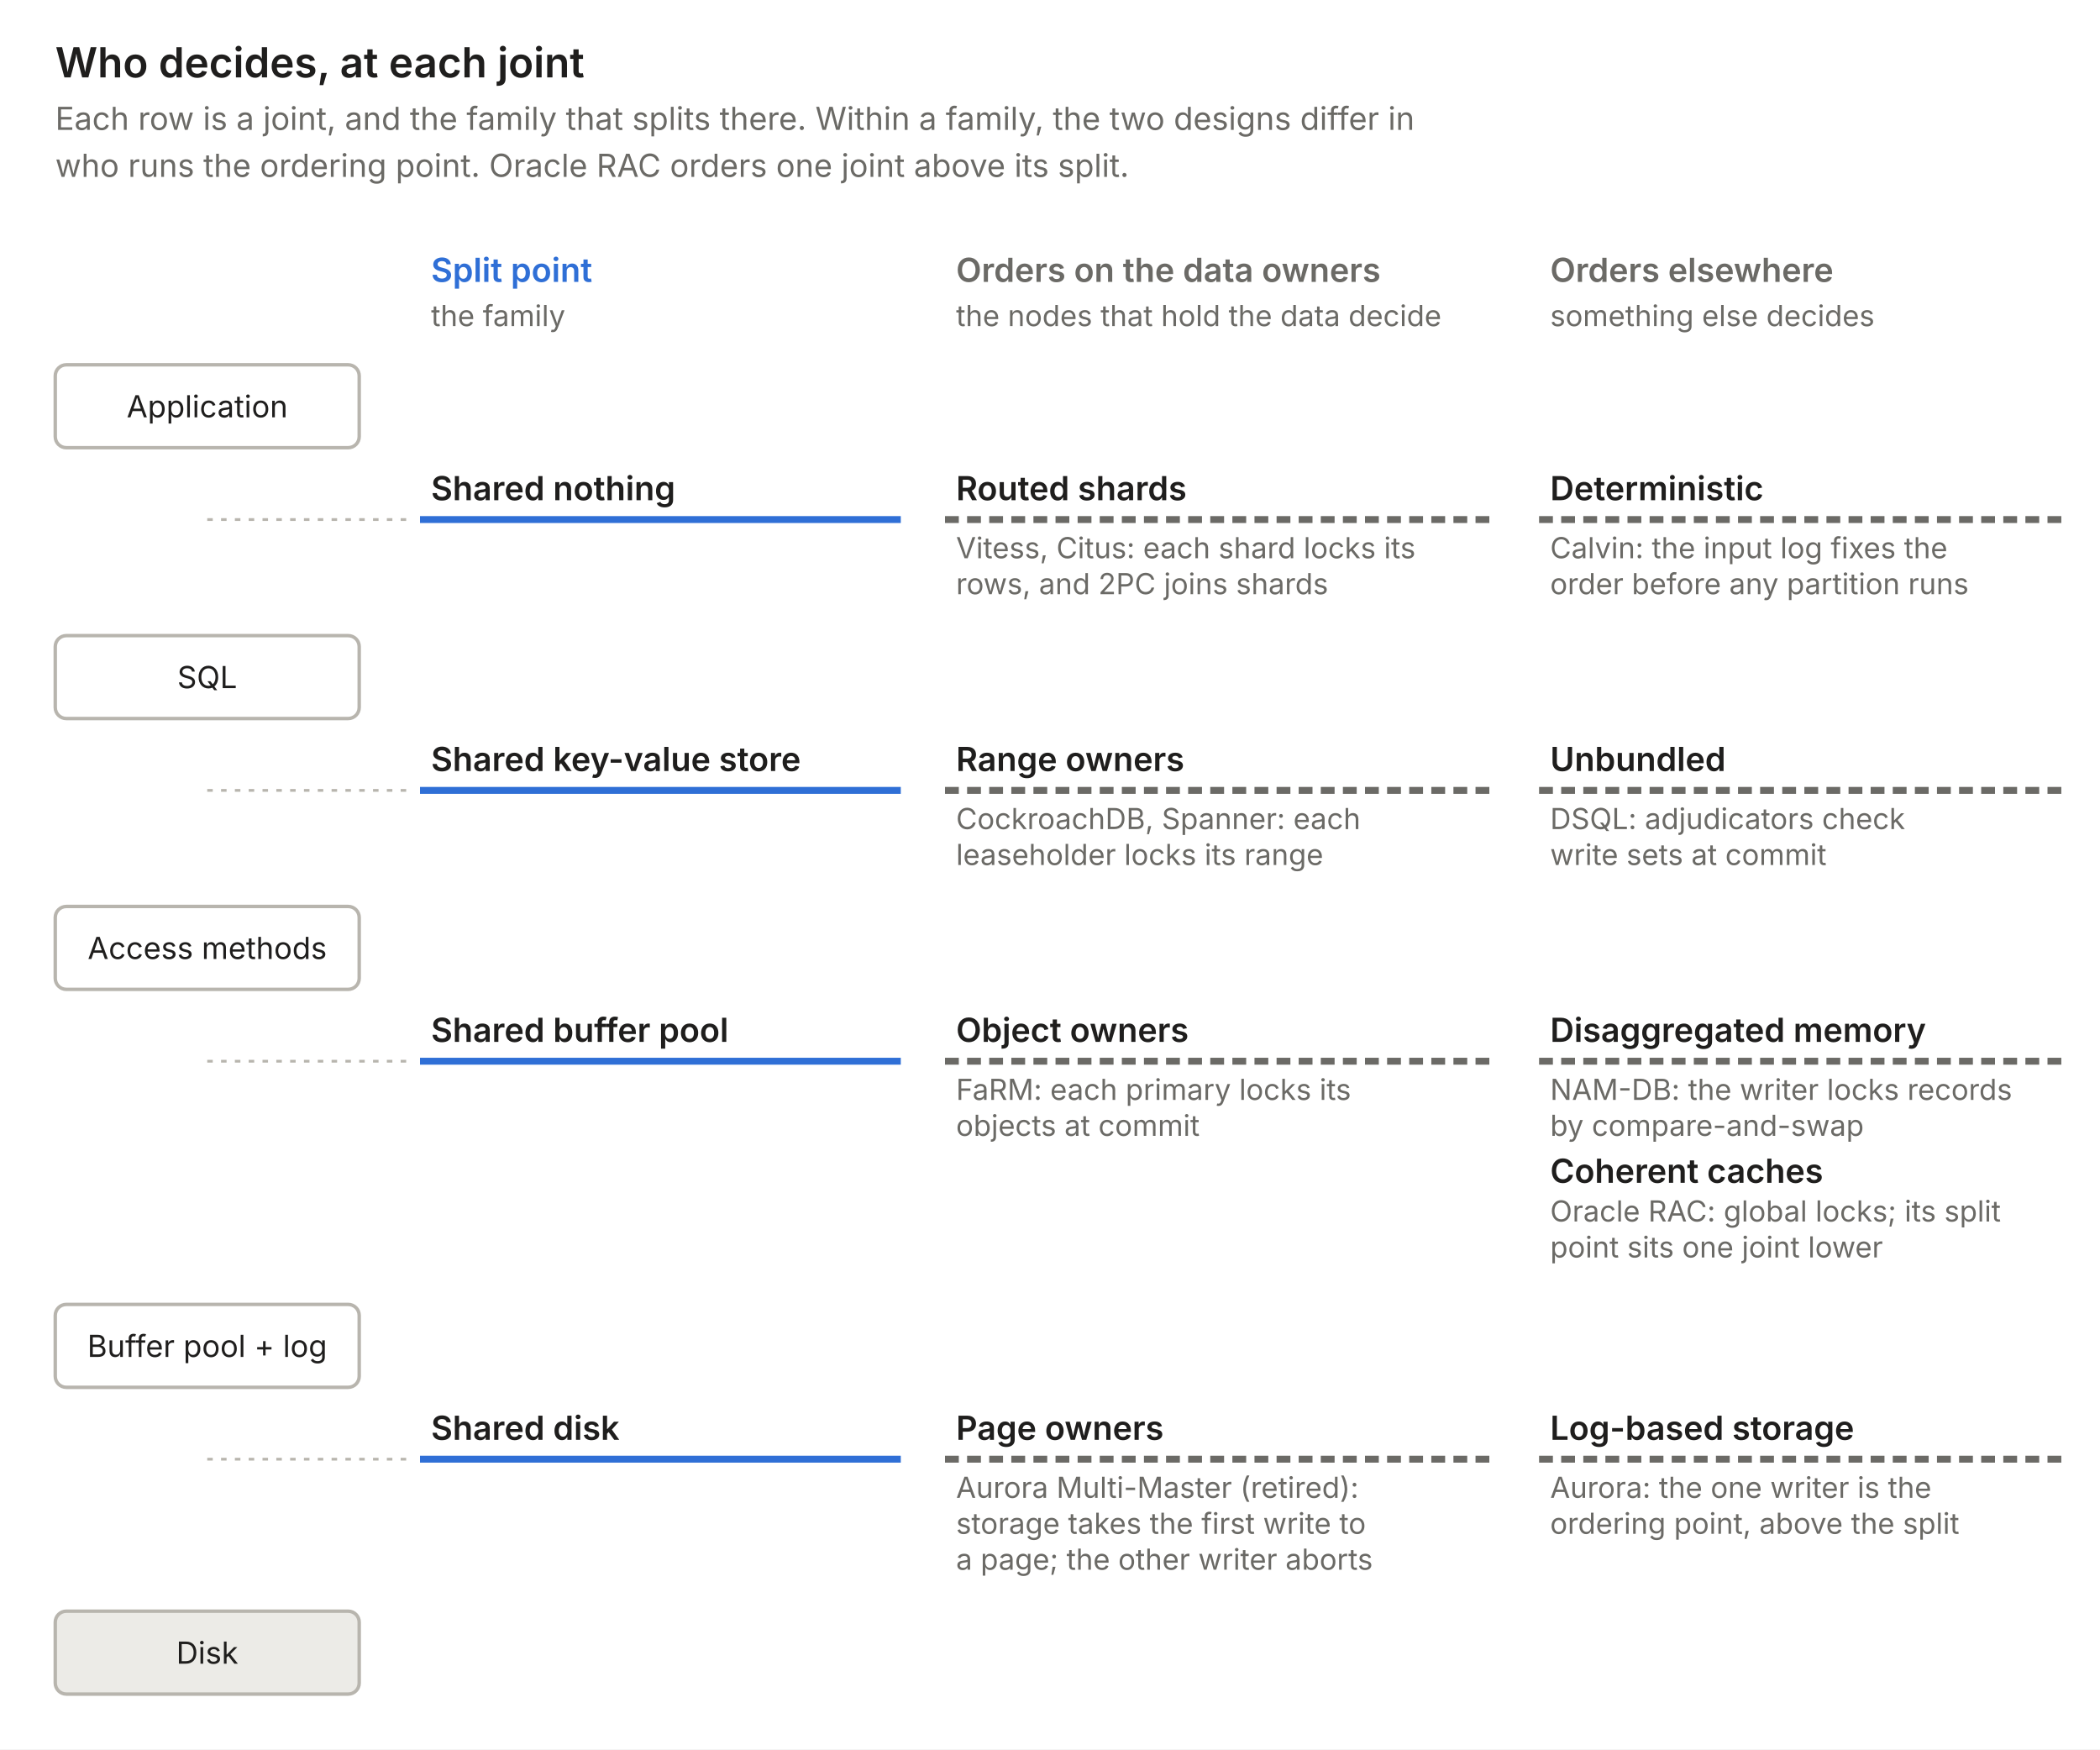
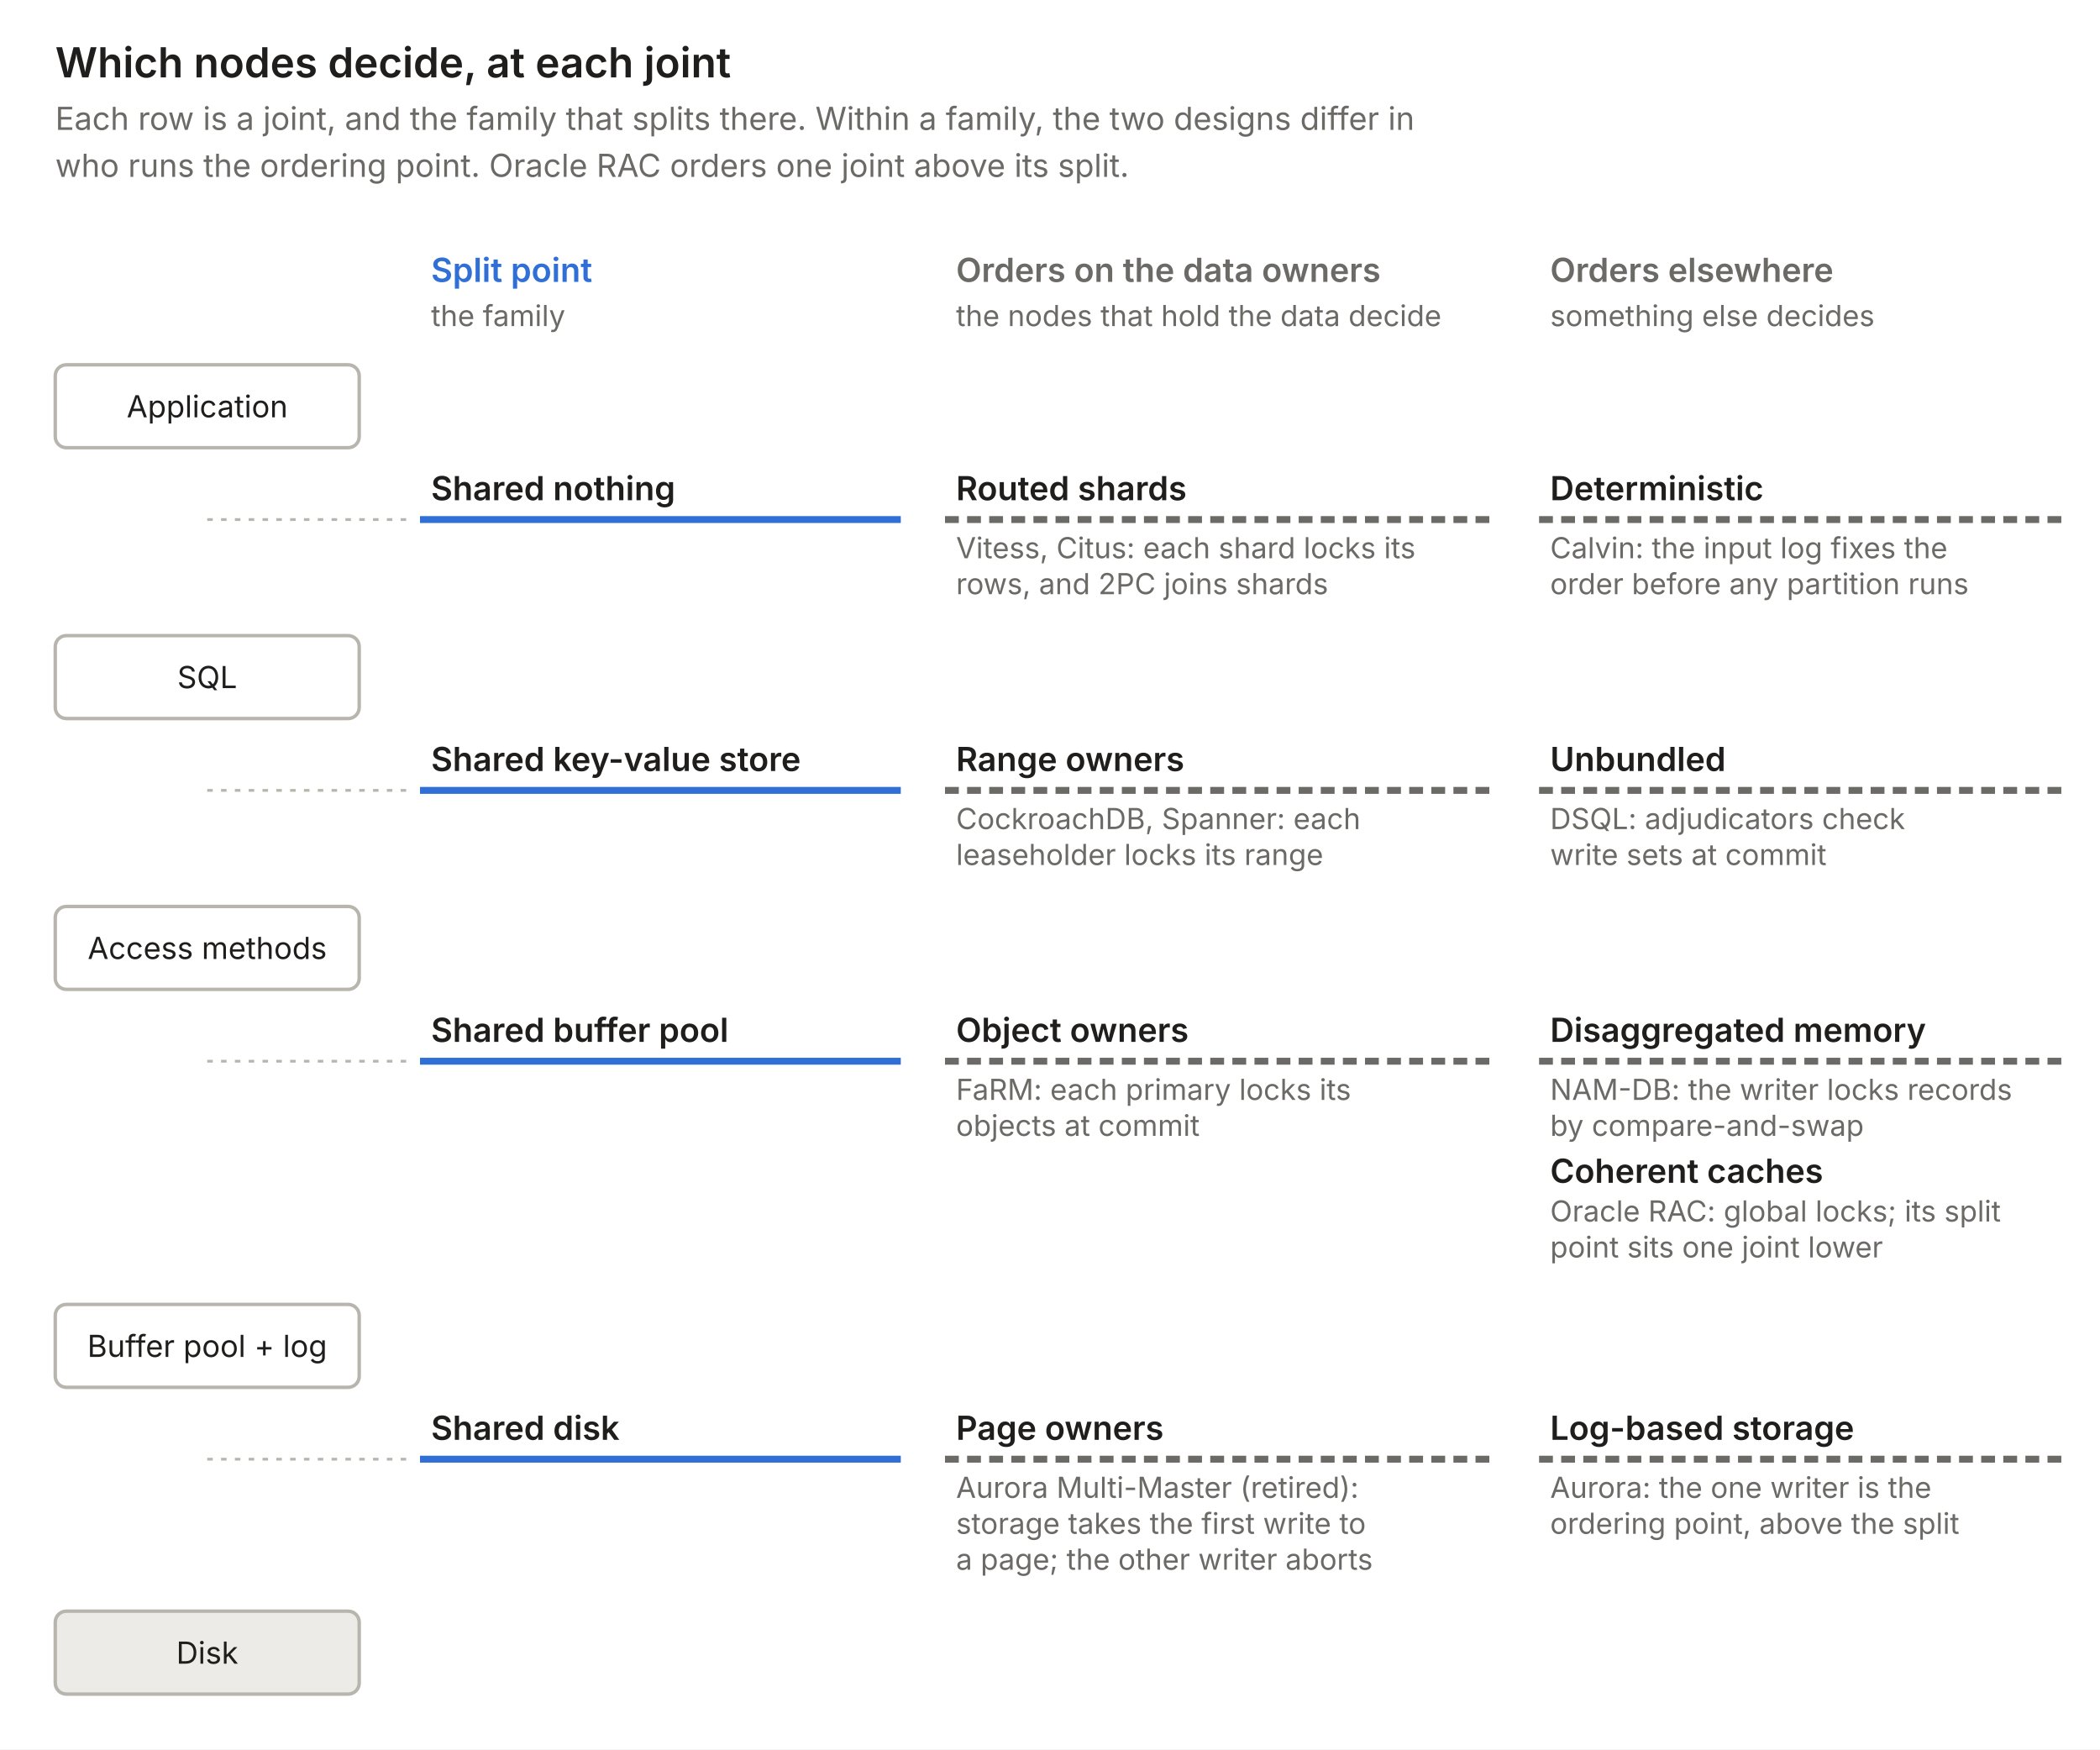
- <svg xmlns="http://www.w3.org/2000/svg" width="760" height="633" font-family="Inter, 'Helvetica Neue', Arial, sans-serif" viewBox="0 0 760 633" role="img" aria-label="Who decides, at each joint. Each row is a joint and the family that splits the data there. Shared nothing: routed shards, such as Vitess and Citus, let each shard lock its rows, with 2PC between shards; Calvin's input log fixes the order before any partition runs. Shared key-value store: CockroachDB and Spanner let each leaseholder lock its range; DSQL's adjudicators check write sets at commit. Shared buffer pool: FaRM's primaries lock their objects at commit; NAM-DB's writer locks records by compare-and-swap. Oracle RAC also orders at this joint, with global locks and coherent caches, though it splits one joint lower. Shared disk: in Aurora Multi-Master, now retired, storage takes the first write to each page and the other writer aborts; plain Aurora has one writer, which is itself the ordering point, above the split." font-size="13">
+ <svg xmlns="http://www.w3.org/2000/svg" width="760" height="633" font-family="Inter, 'Helvetica Neue', Arial, sans-serif" viewBox="0 0 760 633" role="img" aria-label="Which nodes decide, at each joint. Each row is a joint and the family that splits the data there. Shared nothing: routed shards, such as Vitess and Citus, let each shard lock its rows, with 2PC between shards; Calvin's input log fixes the order before any partition runs. Shared key-value store: CockroachDB and Spanner let each leaseholder lock its range; DSQL's adjudicators check write sets at commit. Shared buffer pool: FaRM's primaries lock their objects at commit; NAM-DB's writer locks records by compare-and-swap. Oracle RAC also orders at this joint, with global locks and coherent caches, though it splits one joint lower. Shared disk: in Aurora Multi-Master, now retired, storage takes the first write to each page and the other writer aborts; plain Aurora has one writer, which is itself the ordering point, above the split." font-size="13">
  <rect width="100%" height="100%" fill="#ffffff" />
-   <text x="20" y="28" text-anchor="start" font-size="15" font-weight="600" fill="#1f1e1d">Who decides, at each joint</text>
+   <text x="20" y="28" text-anchor="start" font-size="15" font-weight="600" fill="#1f1e1d">Which nodes decide, at each joint</text>
  <text x="20" y="47" text-anchor="start" font-size="11.5" font-weight="400" fill="#6b6a66">Each row is a joint, and the family that splits there. Within a family, the two designs differ in</text>
  <text x="20" y="64" text-anchor="start" font-size="11.5" font-weight="400" fill="#6b6a66">who runs the ordering point. Oracle RAC orders one joint above its split.</text>
  <text x="156" y="102" text-anchor="start" font-size="12" font-weight="600" fill="#2f6fd6">Split point</text>
  <text x="156" y="118" text-anchor="start" font-size="10.5" font-weight="400" fill="#6b6a66">the family</text>
  <text x="346" y="102" text-anchor="start" font-size="12" font-weight="600" fill="#6b6a66">Orders on the data owners</text>
  <text x="346" y="118" text-anchor="start" font-size="10.5" font-weight="400" fill="#6b6a66">the nodes that hold the data decide</text>
  <text x="561" y="102" text-anchor="start" font-size="12" font-weight="600" fill="#6b6a66">Orders elsewhere</text>
  <text x="561" y="118" text-anchor="start" font-size="10.5" font-weight="400" fill="#6b6a66">something else decides</text>
  <rect x="20" y="132" width="110" height="30" rx="4" fill="#ffffff" stroke="#b8b5ae" stroke-width="1.25" />
  <text x="75.0" y="151" text-anchor="middle" font-size="11" font-weight="400" fill="#1f1e1d">Application</text>
  <rect x="20" y="230" width="110" height="30" rx="4" fill="#ffffff" stroke="#b8b5ae" stroke-width="1.25" />
  <text x="75.0" y="249" text-anchor="middle" font-size="11" font-weight="400" fill="#1f1e1d">SQL</text>
  <rect x="20" y="328" width="110" height="30" rx="4" fill="#ffffff" stroke="#b8b5ae" stroke-width="1.25" />
  <text x="75.0" y="347" text-anchor="middle" font-size="11" font-weight="400" fill="#1f1e1d">Access methods</text>
  <rect x="20" y="472" width="110" height="30" rx="4" fill="#ffffff" stroke="#b8b5ae" stroke-width="1.25" />
  <text x="75.0" y="491" text-anchor="middle" font-size="11" font-weight="400" fill="#1f1e1d">Buffer pool + log</text>
  <rect x="20" y="583" width="110" height="30" rx="4" fill="#ecebe7" stroke="#b8b5ae" stroke-width="1.25" />
  <text x="75.0" y="602" text-anchor="middle" font-size="11" font-weight="400" fill="#1f1e1d">Disk</text>
  <line x1="75.0" y1="188" x2="150" y2="188" stroke="#b8b5ae" stroke-width="1" stroke-dasharray="2 3" />
  <line x1="152" y1="188" x2="326" y2="188" stroke="#2f6fd6" stroke-width="2.5" />
  <text x="156" y="181" text-anchor="start" font-size="12" font-weight="600" fill="#1f1e1d">Shared nothing</text>
  <line x1="342" y1="188" x2="541" y2="188" stroke="#6b6a66" stroke-width="2.5" stroke-dasharray="5 3" />
  <text x="346" y="181" text-anchor="start" font-size="12" font-weight="600" fill="#1f1e1d">Routed shards</text>
  <text x="346" y="202" text-anchor="start" font-size="10.5" font-weight="400" fill="#6b6a66">Vitess, Citus: each shard locks its</text>
  <text x="346" y="215" text-anchor="start" font-size="10.5" font-weight="400" fill="#6b6a66">rows, and 2PC joins shards</text>
  <line x1="557" y1="188" x2="746" y2="188" stroke="#6b6a66" stroke-width="2.5" stroke-dasharray="5 3" />
  <text x="561" y="181" text-anchor="start" font-size="12" font-weight="600" fill="#1f1e1d">Deterministic</text>
  <text x="561" y="202" text-anchor="start" font-size="10.5" font-weight="400" fill="#6b6a66">Calvin: the input log fixes the</text>
  <text x="561" y="215" text-anchor="start" font-size="10.5" font-weight="400" fill="#6b6a66">order before any partition runs</text>
  <line x1="75.0" y1="286" x2="150" y2="286" stroke="#b8b5ae" stroke-width="1" stroke-dasharray="2 3" />
  <line x1="152" y1="286" x2="326" y2="286" stroke="#2f6fd6" stroke-width="2.5" />
  <text x="156" y="279" text-anchor="start" font-size="12" font-weight="600" fill="#1f1e1d">Shared key-value store</text>
  <line x1="342" y1="286" x2="541" y2="286" stroke="#6b6a66" stroke-width="2.5" stroke-dasharray="5 3" />
  <text x="346" y="279" text-anchor="start" font-size="12" font-weight="600" fill="#1f1e1d">Range owners</text>
  <text x="346" y="300" text-anchor="start" font-size="10.5" font-weight="400" fill="#6b6a66">CockroachDB, Spanner: each</text>
  <text x="346" y="313" text-anchor="start" font-size="10.5" font-weight="400" fill="#6b6a66">leaseholder locks its range</text>
  <line x1="557" y1="286" x2="746" y2="286" stroke="#6b6a66" stroke-width="2.5" stroke-dasharray="5 3" />
  <text x="561" y="279" text-anchor="start" font-size="12" font-weight="600" fill="#1f1e1d">Unbundled</text>
  <text x="561" y="300" text-anchor="start" font-size="10.5" font-weight="400" fill="#6b6a66">DSQL: adjudicators check</text>
  <text x="561" y="313" text-anchor="start" font-size="10.5" font-weight="400" fill="#6b6a66">write sets at commit</text>
  <line x1="75.0" y1="384" x2="150" y2="384" stroke="#b8b5ae" stroke-width="1" stroke-dasharray="2 3" />
  <line x1="152" y1="384" x2="326" y2="384" stroke="#2f6fd6" stroke-width="2.5" />
  <text x="156" y="377" text-anchor="start" font-size="12" font-weight="600" fill="#1f1e1d">Shared buffer pool</text>
  <line x1="342" y1="384" x2="541" y2="384" stroke="#6b6a66" stroke-width="2.5" stroke-dasharray="5 3" />
  <text x="346" y="377" text-anchor="start" font-size="12" font-weight="600" fill="#1f1e1d">Object owners</text>
  <text x="346" y="398" text-anchor="start" font-size="10.5" font-weight="400" fill="#6b6a66">FaRM: each primary locks its</text>
  <text x="346" y="411" text-anchor="start" font-size="10.5" font-weight="400" fill="#6b6a66">objects at commit</text>
  <line x1="557" y1="384" x2="746" y2="384" stroke="#6b6a66" stroke-width="2.5" stroke-dasharray="5 3" />
  <text x="561" y="377" text-anchor="start" font-size="12" font-weight="600" fill="#1f1e1d">Disaggregated memory</text>
  <text x="561" y="398" text-anchor="start" font-size="10.5" font-weight="400" fill="#6b6a66">NAM-DB: the writer locks records</text>
  <text x="561" y="411" text-anchor="start" font-size="10.5" font-weight="400" fill="#6b6a66">by compare-and-swap</text>
  <text x="561" y="428" text-anchor="start" font-size="12" font-weight="600" fill="#1f1e1d">Coherent caches</text>
  <text x="561" y="442" text-anchor="start" font-size="10.5" font-weight="400" fill="#6b6a66">Oracle RAC: global locks; its split</text>
  <text x="561" y="455" text-anchor="start" font-size="10.5" font-weight="400" fill="#6b6a66">point sits one joint lower</text>
  <line x1="75.0" y1="528" x2="150" y2="528" stroke="#b8b5ae" stroke-width="1" stroke-dasharray="2 3" />
  <line x1="152" y1="528" x2="326" y2="528" stroke="#2f6fd6" stroke-width="2.5" />
  <text x="156" y="521" text-anchor="start" font-size="12" font-weight="600" fill="#1f1e1d">Shared disk</text>
  <line x1="342" y1="528" x2="541" y2="528" stroke="#6b6a66" stroke-width="2.5" stroke-dasharray="5 3" />
  <text x="346" y="521" text-anchor="start" font-size="12" font-weight="600" fill="#1f1e1d">Page owners</text>
  <text x="346" y="542" text-anchor="start" font-size="10.5" font-weight="400" fill="#6b6a66">Aurora Multi-Master (retired):</text>
  <text x="346" y="555" text-anchor="start" font-size="10.5" font-weight="400" fill="#6b6a66">storage takes the first write to</text>
  <text x="346" y="568" text-anchor="start" font-size="10.5" font-weight="400" fill="#6b6a66">a page; the other writer aborts</text>
  <line x1="557" y1="528" x2="746" y2="528" stroke="#6b6a66" stroke-width="2.5" stroke-dasharray="5 3" />
  <text x="561" y="521" text-anchor="start" font-size="12" font-weight="600" fill="#1f1e1d">Log-based storage</text>
  <text x="561" y="542" text-anchor="start" font-size="10.5" font-weight="400" fill="#6b6a66">Aurora: the one writer is the</text>
  <text x="561" y="555" text-anchor="start" font-size="10.5" font-weight="400" fill="#6b6a66">ordering point, above the split</text>
</svg>
